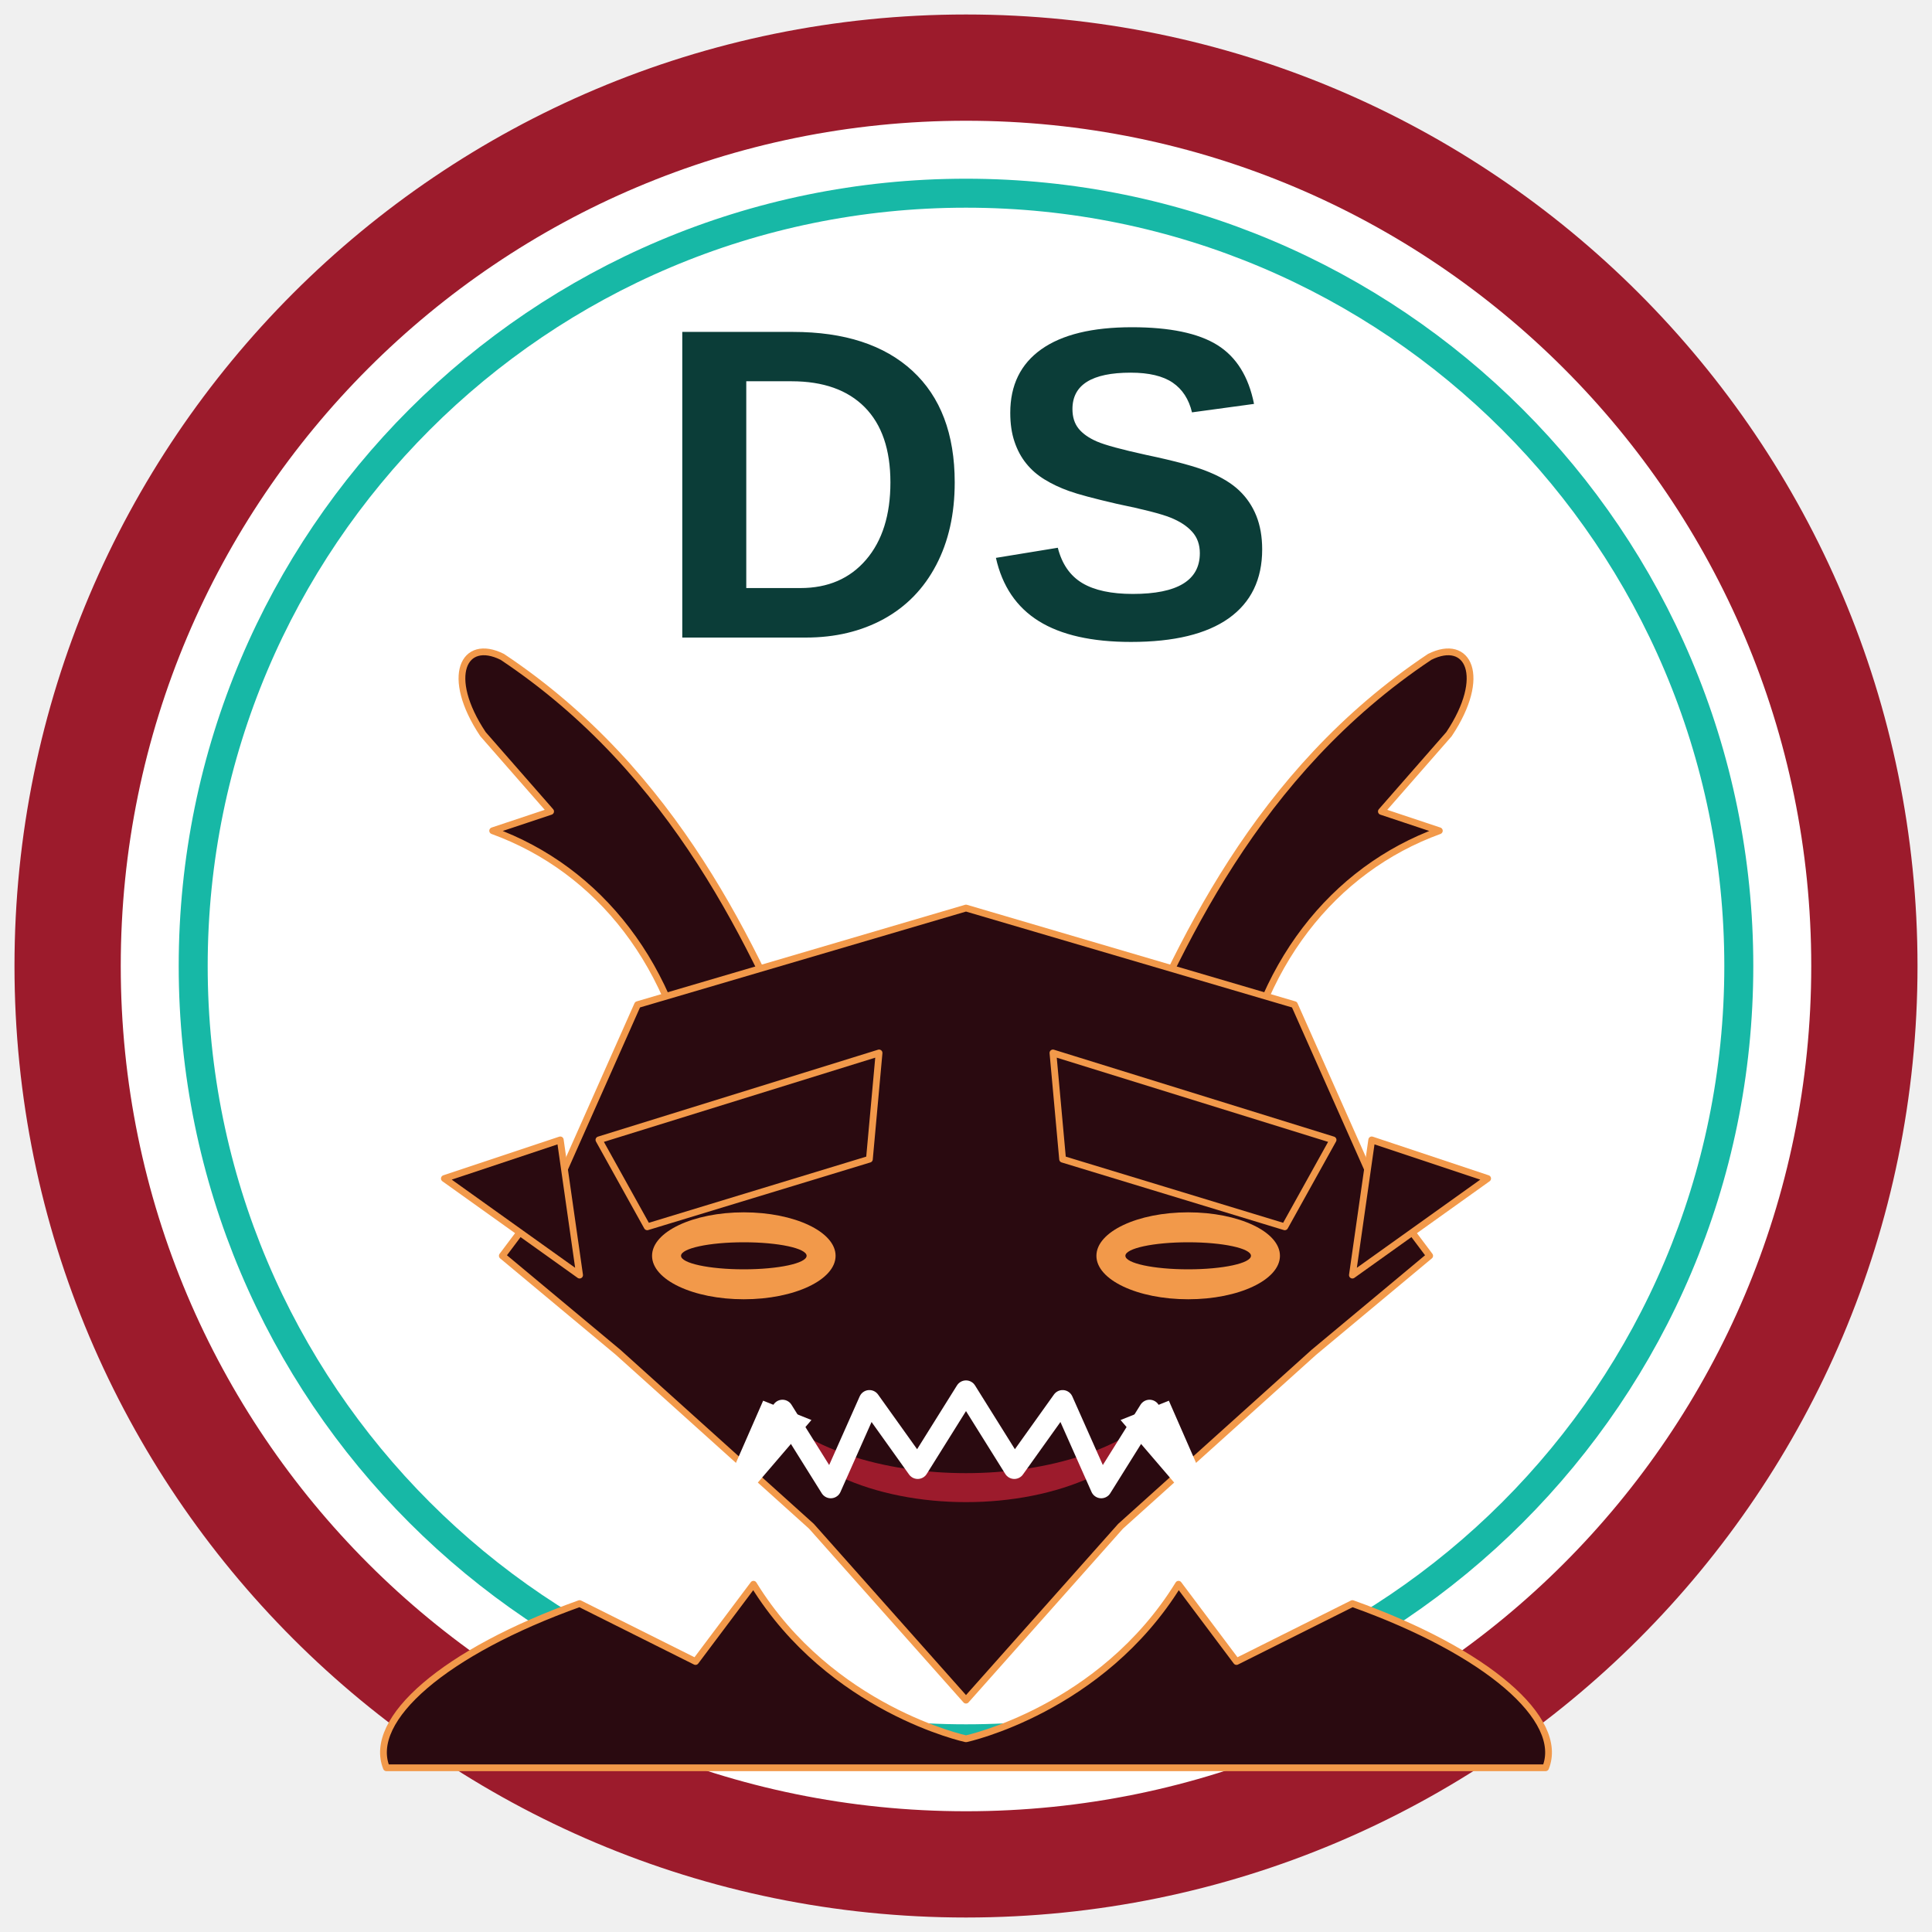
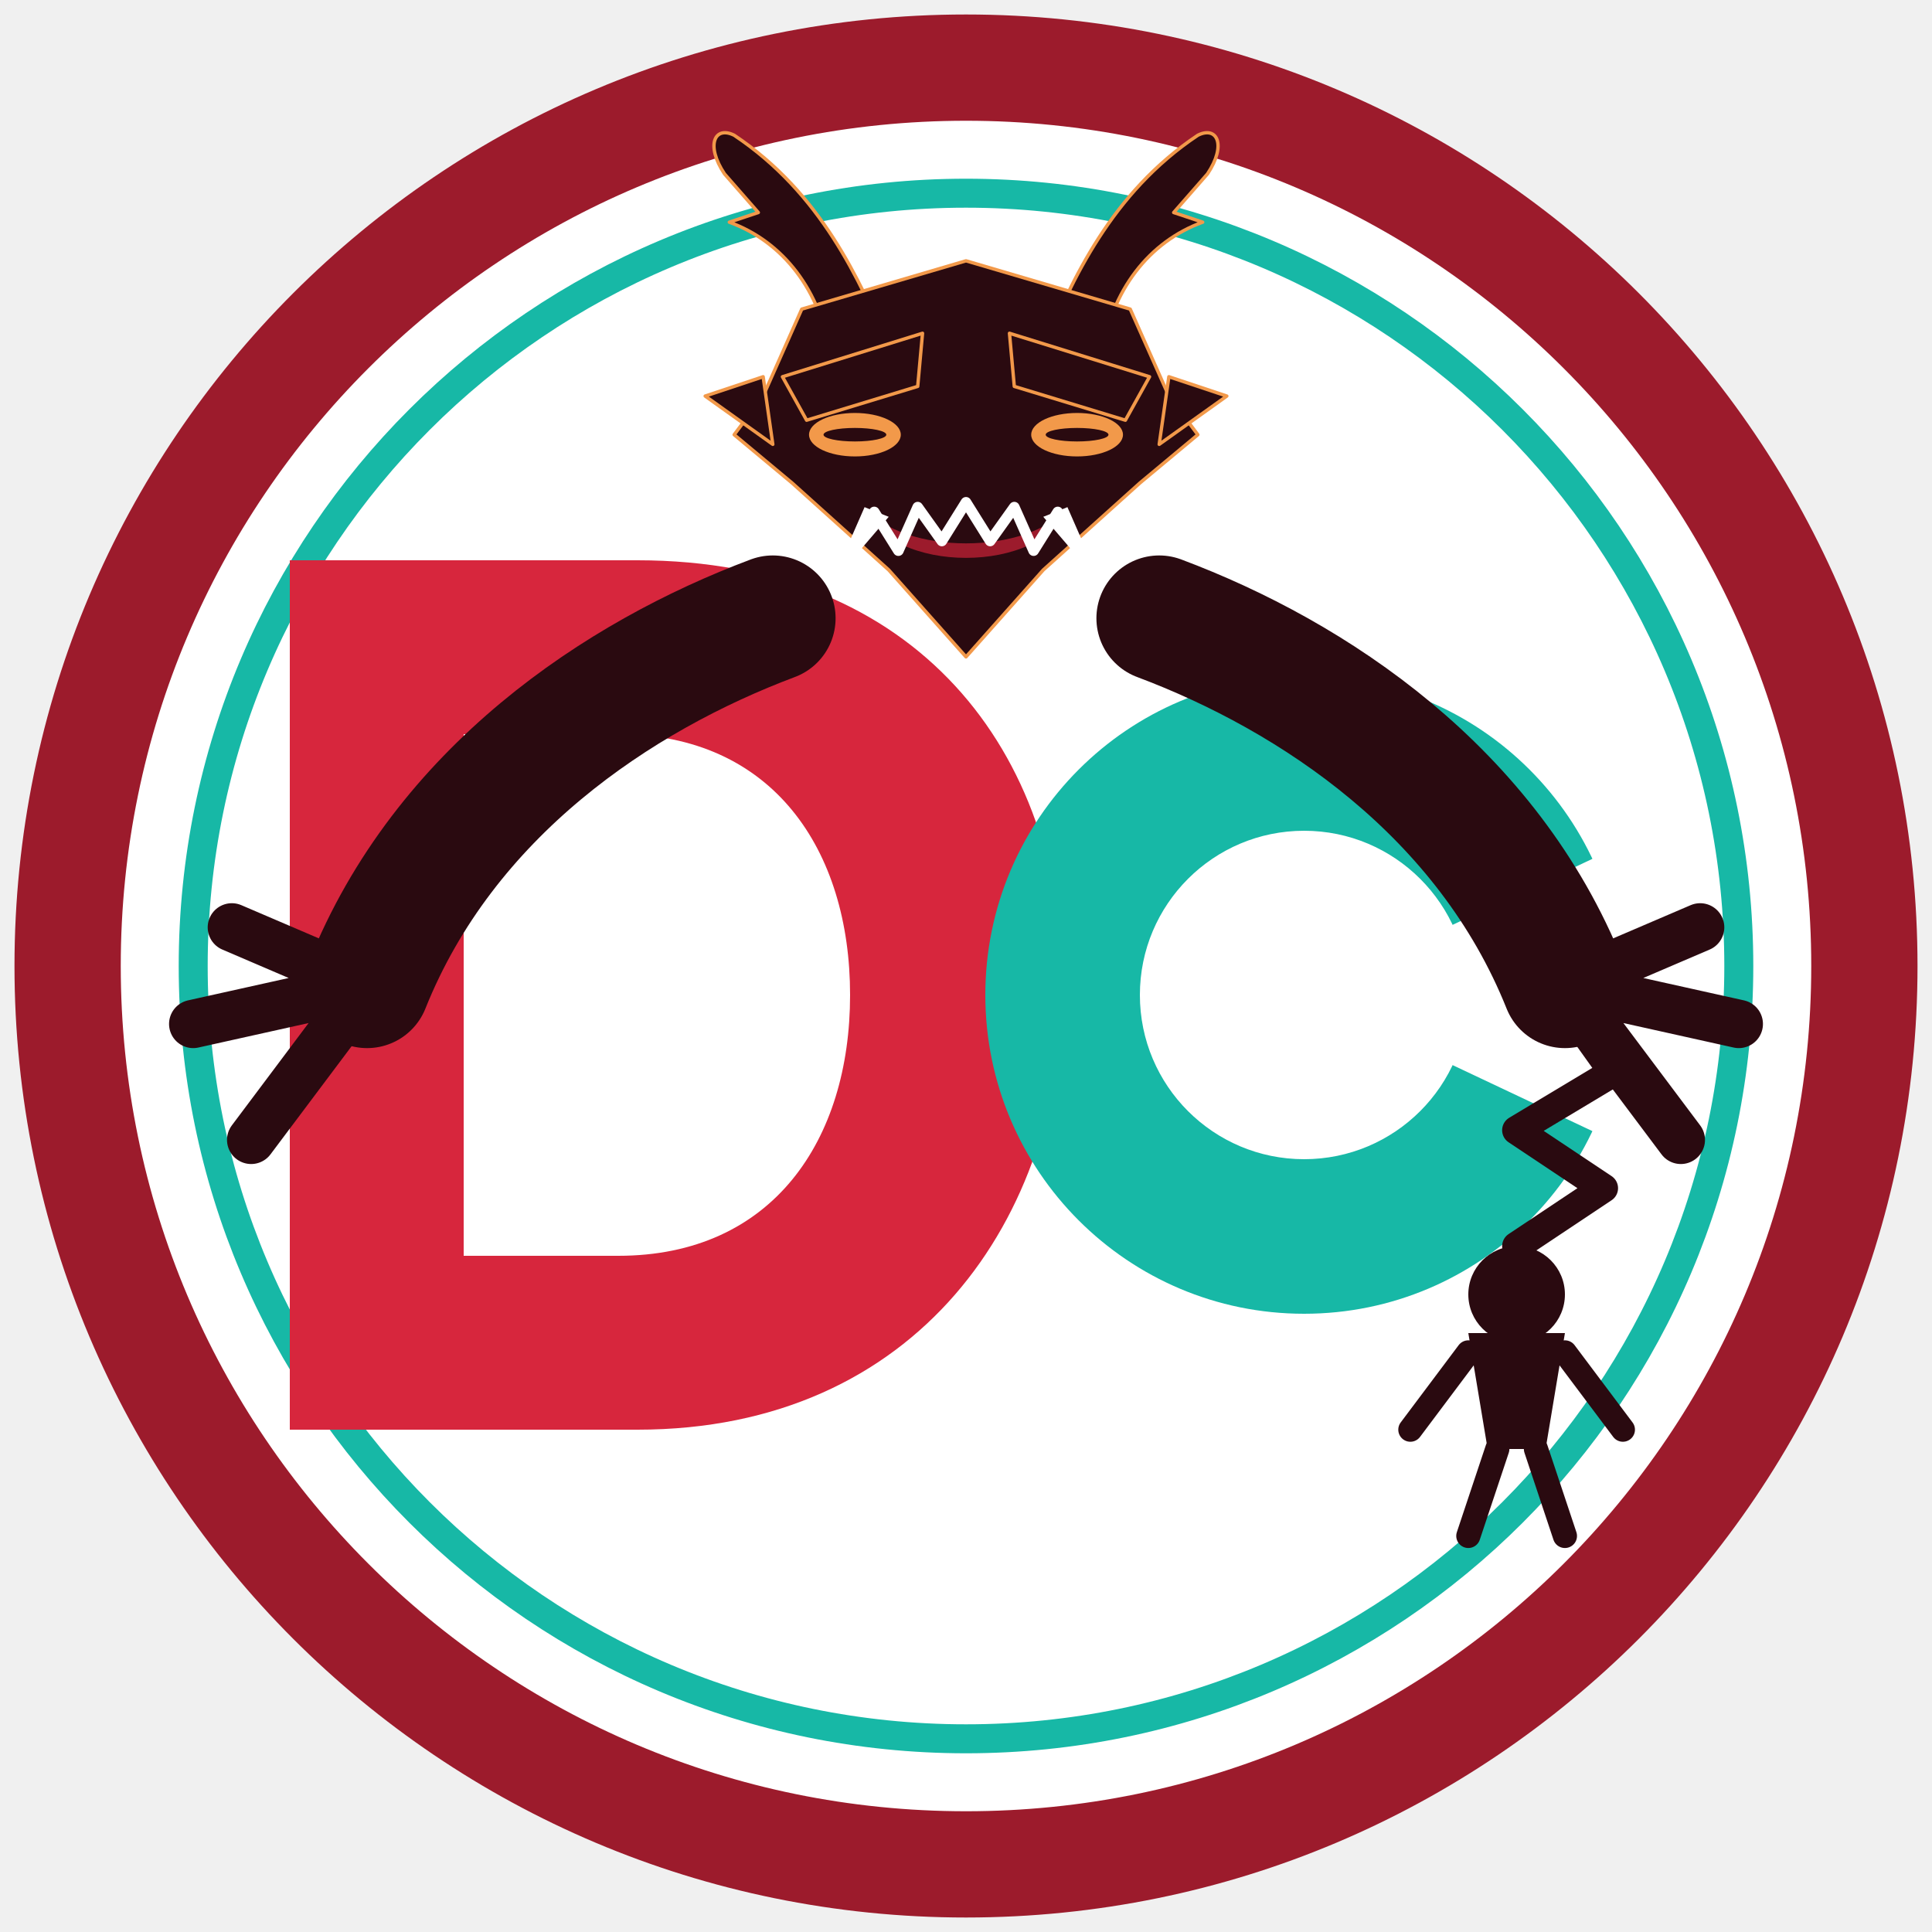
- <svg xmlns="http://www.w3.org/2000/svg" viewBox="0 0 200 200" role="img" aria-label="DSGame — літери DS в колі, під ними Крампус">
+ <svg xmlns="http://www.w3.org/2000/svg" viewBox="0 0 200 200" role="img" aria-label="DSGame — літери D і C, Крампус з бранкою на ланцюгу">
  <circle cx="100" cy="100" r="93" fill="#FFFFFF" stroke="#9C1B2C" stroke-width="11" />
  <circle cx="100" cy="100" r="80" fill="none" stroke="#17B8A6" stroke-width="3" />
-   <text x="100" y="66" font-family="Poppins, 'Segoe UI', Arial, sans-serif" font-weight="800" font-size="46" text-anchor="middle" fill="#0B3D38" letter-spacing="1">DS</text>
-   <g id="krampus" stroke="#F2994A" stroke-width="0.7" stroke-linejoin="round">
+   <path d="M30,58 L66,58 C95,58 110,78 110,102 C110,126 95,148 66,148 L30,148 Z" fill="#D7263D" />
+   <path d="M48,76 L64,76 C80,76 88,88 88,103 C88,118 80,130 64,130 L48,130 Z" fill="#FFFFFF" />
+   <path d="M168,103 A33,33 0 1,0 102,103 A33,33 0 1,0 168,103 M152,103 A17,17 0 1,0 118,103 A17,17 0 1,0 152,103" fill-rule="evenodd" fill="#17B8A6" />
+   <path d="M135,103 L171,86 L171,120 Z" fill="#FFFFFF" />
+   <g transform="translate(50,-20) scale(0.5)" stroke="#F2994A" stroke-width="0.7" stroke-linejoin="round">
    <path d="M116,112 C122,98 130,80 148,68 C152,66 154,70 150,76 L143,84 L149,86 C138,90 130,100 128,114 C124,116 118,116 116,112 Z" fill="#2A0A10" />
    <path d="M84,112 C78,98 70,80 52,68 C48,66 46,70 50,76 L57,84 L51,86 C62,90 70,100 72,114 C76,116 82,116 84,112 Z" fill="#2A0A10" />
-     <path d="M60,166 C46,171 38,178 40,183 L160,183 C162,178 154,171 140,166 L128,172 L122,164 C114,177 100,180 100,180 C100,180 86,177 78,164 L72,172 Z" fill="#2A0A10" />
    <path d="M100,94 L66,104 L58,122 L52,130 L64,140 L84,158 L100,176 L116,158 L136,140 L148,130 L142,122 L134,104 Z" fill="#2A0A10" />
    <path d="M58,118 L46,122 L60,132 Z" fill="#2A0A10" />
    <path d="M142,118 L154,122 L140,132 Z" fill="#2A0A10" />
    <path d="M62,118 L91,109 L90,120 L67,127 Z" fill="#2A0A10" />
    <path d="M138,118 L109,109 L110,120 L133,127 Z" fill="#2A0A10" />
    <ellipse cx="77" cy="130" rx="9.5" ry="4.5" fill="#F2994A" stroke="none" />
    <ellipse cx="123" cy="130" rx="9.5" ry="4.5" fill="#F2994A" stroke="none" />
    <ellipse cx="77" cy="130" rx="6.5" ry="1.4" fill="#2A0A10" stroke="none" />
    <ellipse cx="123" cy="130" rx="6.5" ry="1.4" fill="#2A0A10" stroke="none" />
    <path d="M79,145 C87,155 113,155 121,145 C116,159 84,159 79,145 Z" fill="#9C1B2C" stroke="none" />
    <path d="M81,146 L86,154 L90,145 L95,152 L100,144 L105,152 L110,145 L114,154 L119,146" fill="none" stroke="#FFFFFF" stroke-width="2.2" stroke-linejoin="round" stroke-linecap="round" />
    <path d="M79,145 L72,161 L84,147 Z" fill="#FFFFFF" stroke="none" />
    <path d="M121,145 L128,161 L116,147 Z" fill="#FFFFFF" stroke="none" />
  </g>
+   <path d="M80,64 C64,70 46,82 38,102" fill="none" stroke="#2A0A10" stroke-width="13" stroke-linecap="round" />
+   <path d="M38,102 L24,96 M38,102 L20,106 M38,102 L26,118" stroke="#2A0A10" stroke-width="5" stroke-linecap="round" fill="none" />
+   <path d="M120,64 C136,70 154,82 162,102" fill="none" stroke="#2A0A10" stroke-width="13" stroke-linecap="round" />
+   <path d="M162,102 L176,96 M162,102 L180,106 M162,102 L174,118" stroke="#2A0A10" stroke-width="5" stroke-linecap="round" fill="none" />
+   <path d="M162,104 L167,111 L157,117 L166,123 L157,129" fill="none" stroke="#2A0A10" stroke-width="3" stroke-linecap="round" stroke-linejoin="round" />
+   <circle cx="157" cy="134" r="5" fill="#2A0A10" />
+   <path d="M152,138 L162,138 L160,150 L154,150 Z" fill="#2A0A10" />
+   <path d="M152,140 L146,148 M162,140 L168,148" stroke="#2A0A10" stroke-width="2.5" stroke-linecap="round" />
+   <path d="M155,150 L152,159 M159,150 L162,159" stroke="#2A0A10" stroke-width="2.5" stroke-linecap="round" />
</svg>
